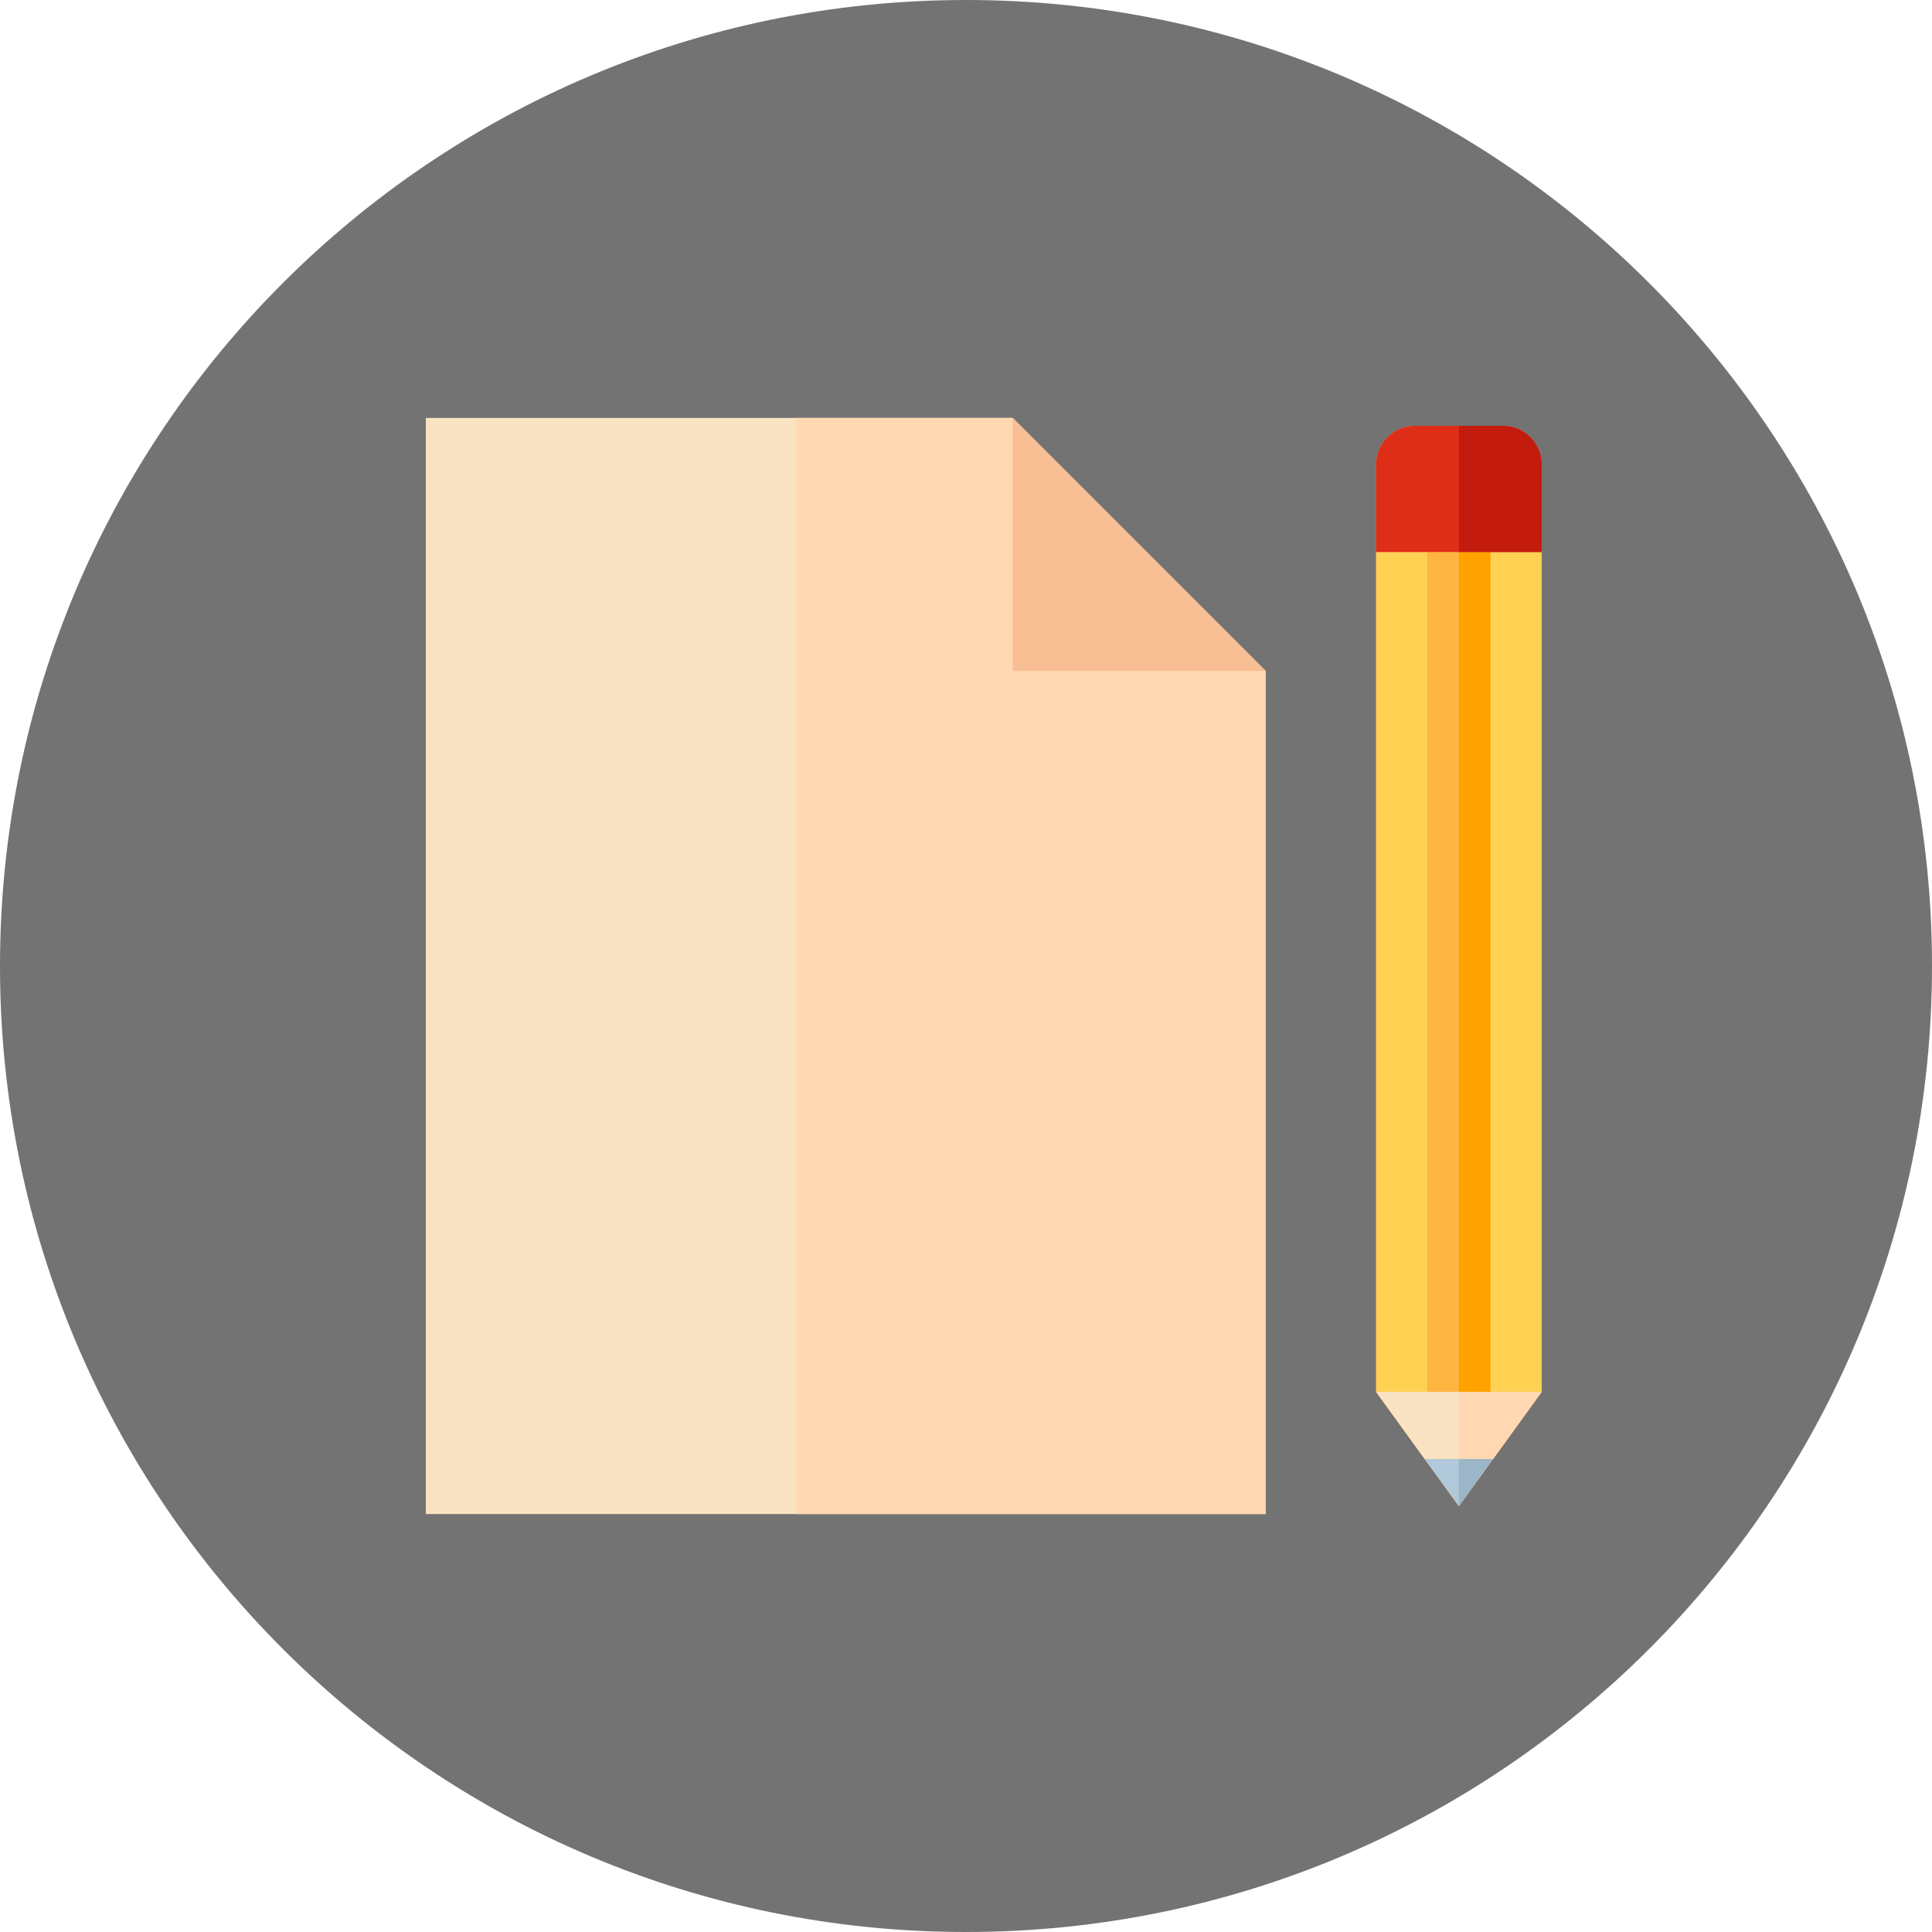
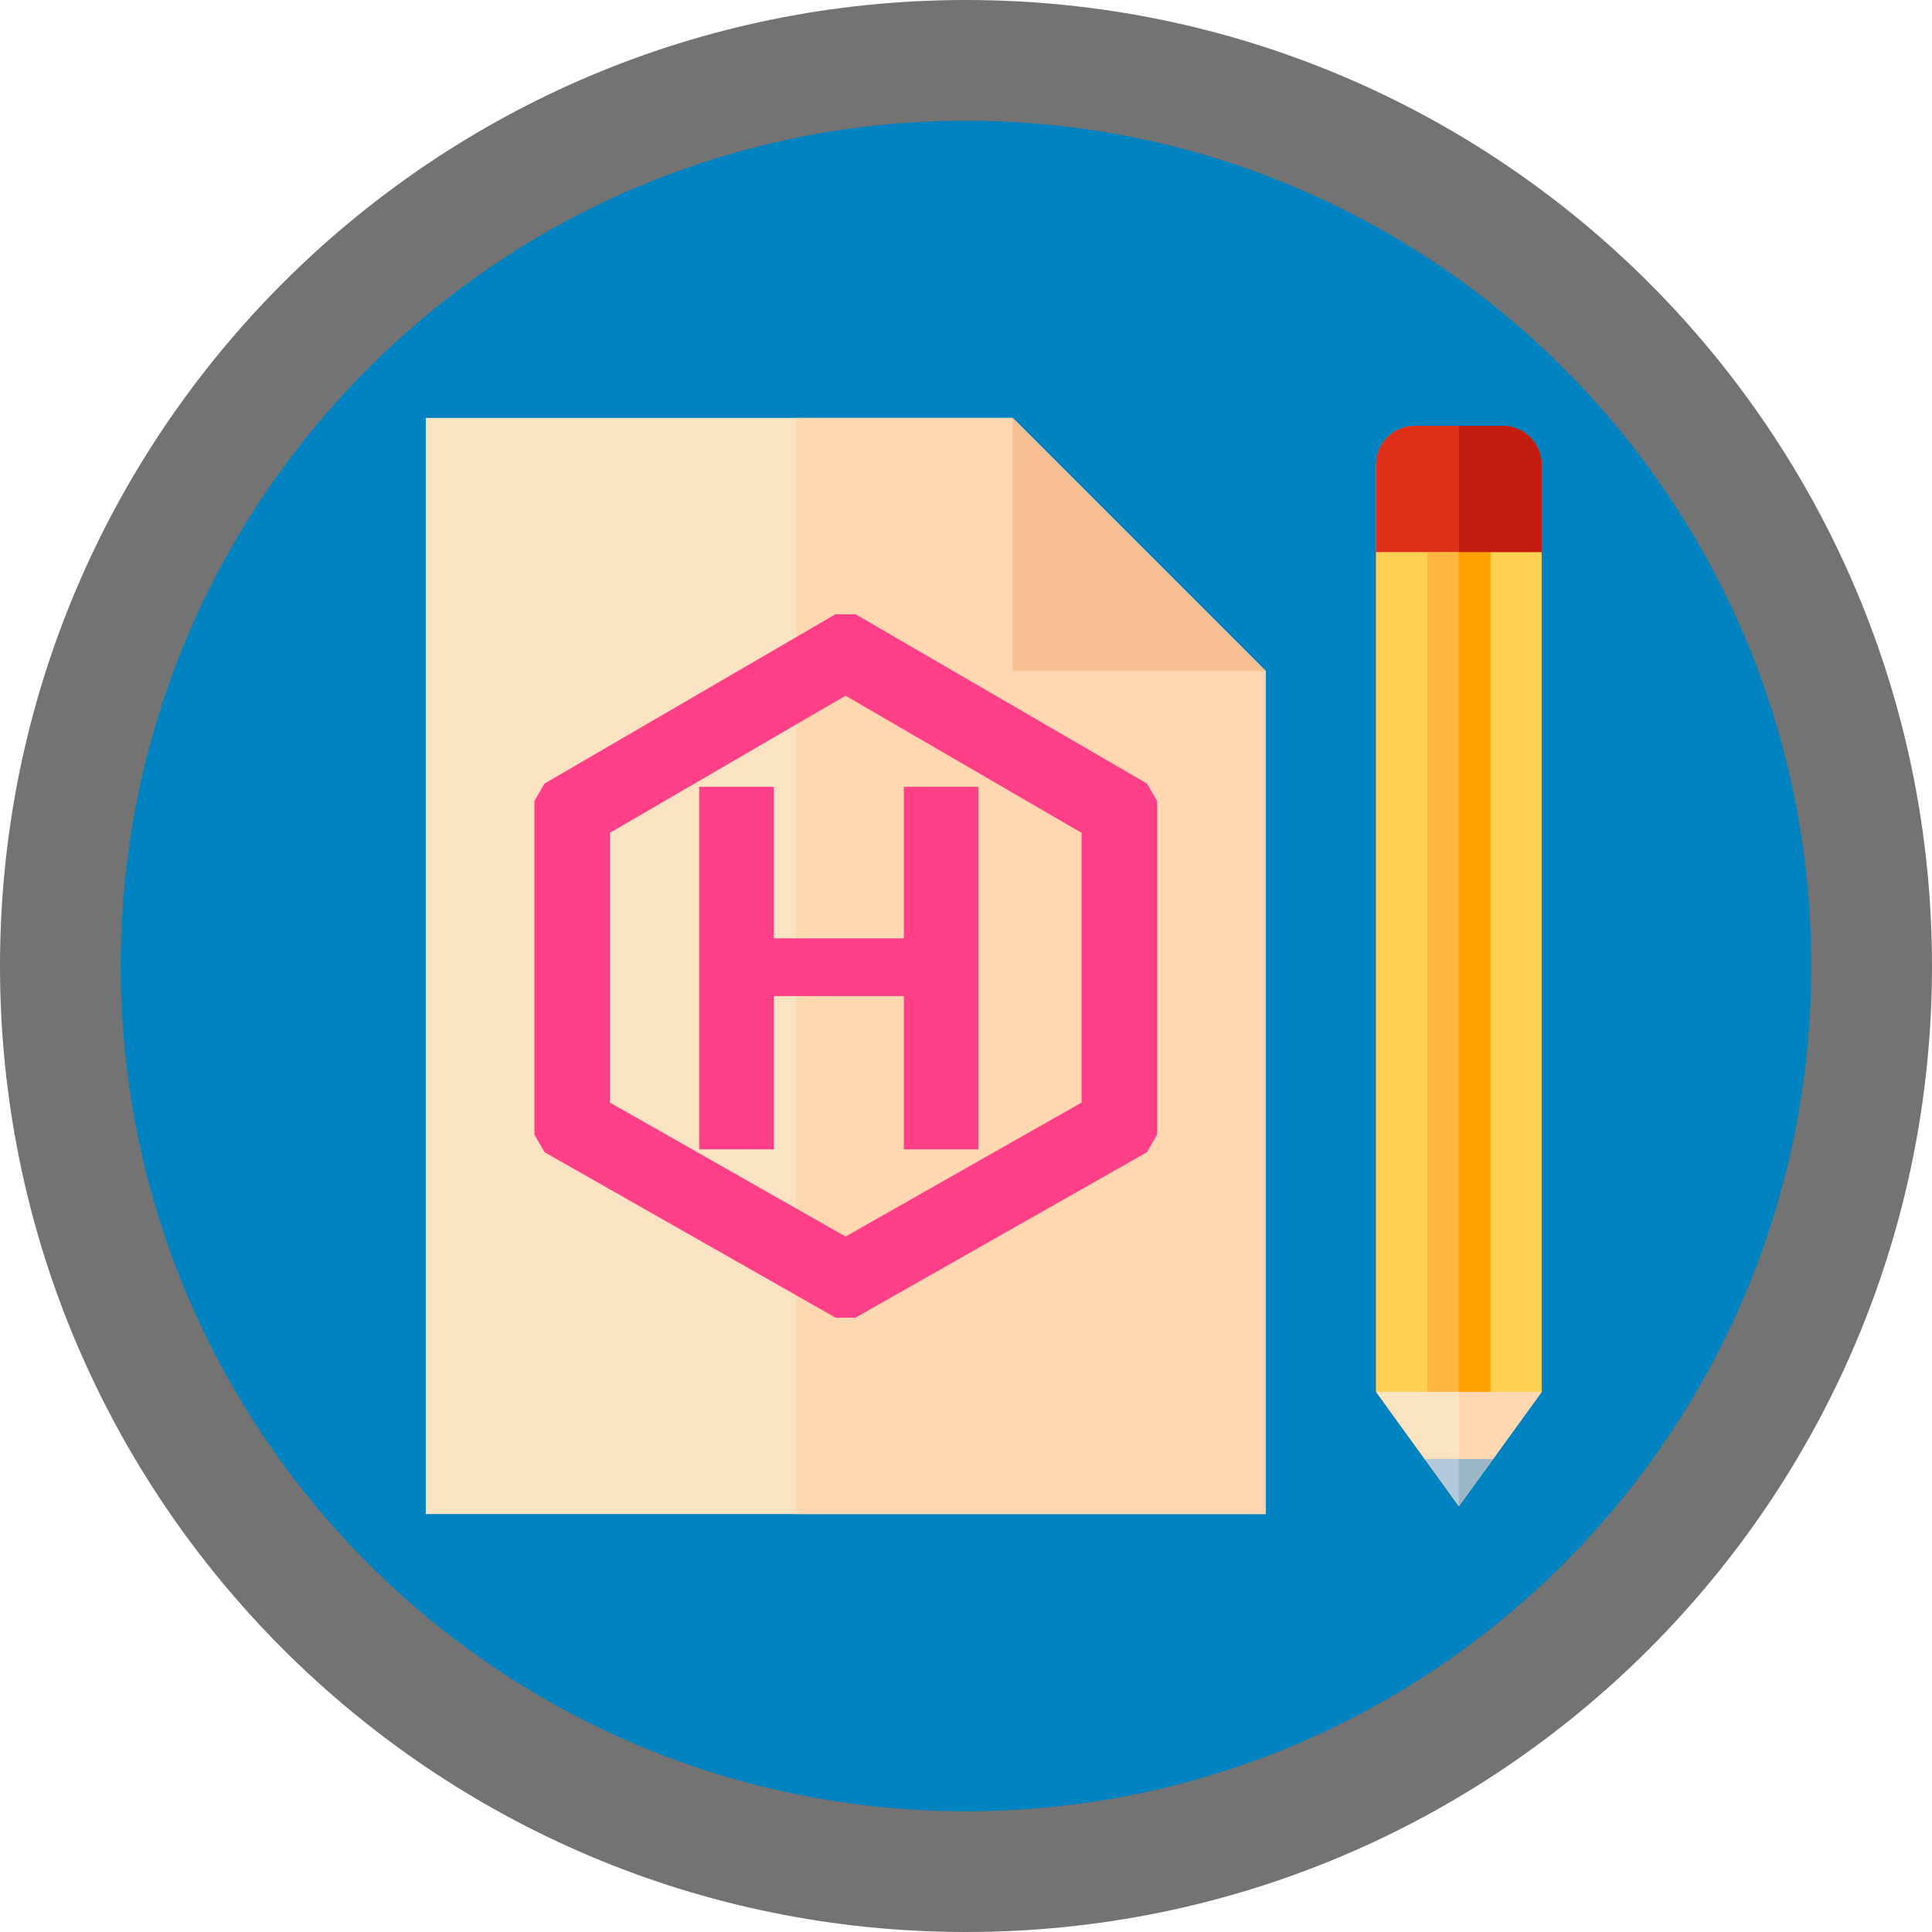
<svg xmlns="http://www.w3.org/2000/svg" width="100%" height="100%" viewBox="0 0 512 512" version="1.1" xml:space="preserve" style="fill-rule:evenodd;clip-rule:evenodd;stroke-linejoin:round;stroke-miterlimit:1.414;">
  <circle cx="256" cy="256" r="256" style="fill:rgb(115,115,115);" />
+   <g transform="matrix(1.46332,0,0,1.46332,-118.606,-118.61)">
+     <circle cx="256" cy="256" r="153.078" style="fill:rgb(0,131,192);" />
+   </g>
  <path d="M268.364,110.759L112.849,110.759L112.849,401.241L335.412,401.241L335.412,177.807L268.364,110.759Z" style="fill:rgb(250,227,194);fill-rule:nonzero;" />
  <path d="M335.412,177.806L268.364,110.759L211.069,110.759L211.069,401.241L335.412,401.241L335.412,177.806Z" style="fill:rgb(255,216,177);fill-rule:nonzero;" />
  <path d="M268.364,177.806L335.412,177.806L268.364,110.759L268.364,177.806Z" style="fill:rgb(248,190,148);fill-rule:nonzero;" />
  <path d="M408.555,368.849L386.612,399.151L364.669,368.849L364.669,123.123C364.669,117.448 369.27,112.849 374.943,112.849L398.279,112.849C403.954,112.849 408.554,117.45 408.554,123.123L408.554,368.849L408.555,368.849Z" style="fill:rgb(255,132,104);fill-rule:nonzero;" />
  <path d="M364.669,146.286L364.669,368.849L386.612,399.151L408.555,368.849L408.555,146.286L364.669,146.286Z" style="fill:rgb(255,209,83);fill-rule:nonzero;" />
  <path d="M395.692,386.612L377.532,386.612L386.612,399.151L395.692,386.612Z" style="fill:rgb(177,201,218);fill-rule:nonzero;" />
  <path d="M386.612,386.612L386.612,399.151L395.692,386.612L386.612,386.612Z" style="fill:rgb(155,182,198);fill-rule:nonzero;" />
  <rect x="378.253" y="142.629" width="16.718" height="229.878" style="fill:rgb(255,181,65);" />
  <rect x="386.612" y="142.629" width="8.359" height="229.878" style="fill:rgb(255,162,0);" />
  <path d="M408.555,123.123C408.555,117.448 403.954,112.849 398.281,112.849L374.945,112.849C369.27,112.849 364.67,117.449 364.67,123.123L364.67,146.285L408.556,146.285L408.556,123.123L408.555,123.123L408.555,123.123Z" style="fill:rgb(223,46,24);fill-rule:nonzero;" />
  <path d="M408.555,123.123C408.555,117.448 403.954,112.849 398.281,112.849L386.613,112.849L386.613,146.286L408.556,146.286L408.556,123.123L408.555,123.123Z" style="fill:rgb(195,27,14);fill-rule:nonzero;" />
  <path d="M408.555,368.849L364.669,368.849L377.532,386.612L395.692,386.612L408.555,368.849Z" style="fill:rgb(250,227,194);fill-rule:nonzero;" />
  <path d="M408.555,368.849L386.612,368.849L386.612,386.612L395.692,386.612L408.555,368.849Z" style="fill:rgb(255,216,177);fill-rule:nonzero;" />
+   <g transform="matrix(0.861991,0,0,0.861991,120.95,141.64)">
+     <path d="M212.331,76.592L215.424,81.966L215.424,184.527L212.272,189.939L122.692,240.786L116.562,240.784L27.124,189.934L23.977,184.524L23.977,81.968L27.066,76.597L116.499,24.554L122.754,24.552L212.331,76.592ZM47.179,91.737L47.179,174.646L119.636,215.842L192.221,174.641L192.221,91.743L119.636,49.574L47.179,91.737Z" style="fill:rgb(255,64,136);" />
+   </g>
+   <g transform="matrix(0.808184,0,0,0.915777,114.449,207.007)">
+     <path d="M179.238,106.552L154.758,106.552L154.758,62.2L112.134,62.2L112.134,106.552L87.654,106.552L87.654,1.648L112.134,1.648L112.134,45.496L154.758,45.496L154.758,1.648L179.238,1.648L179.238,106.552Z" style="fill:rgb(255,64,136);fill-rule:nonzero;" />
+   </g>
</svg>
